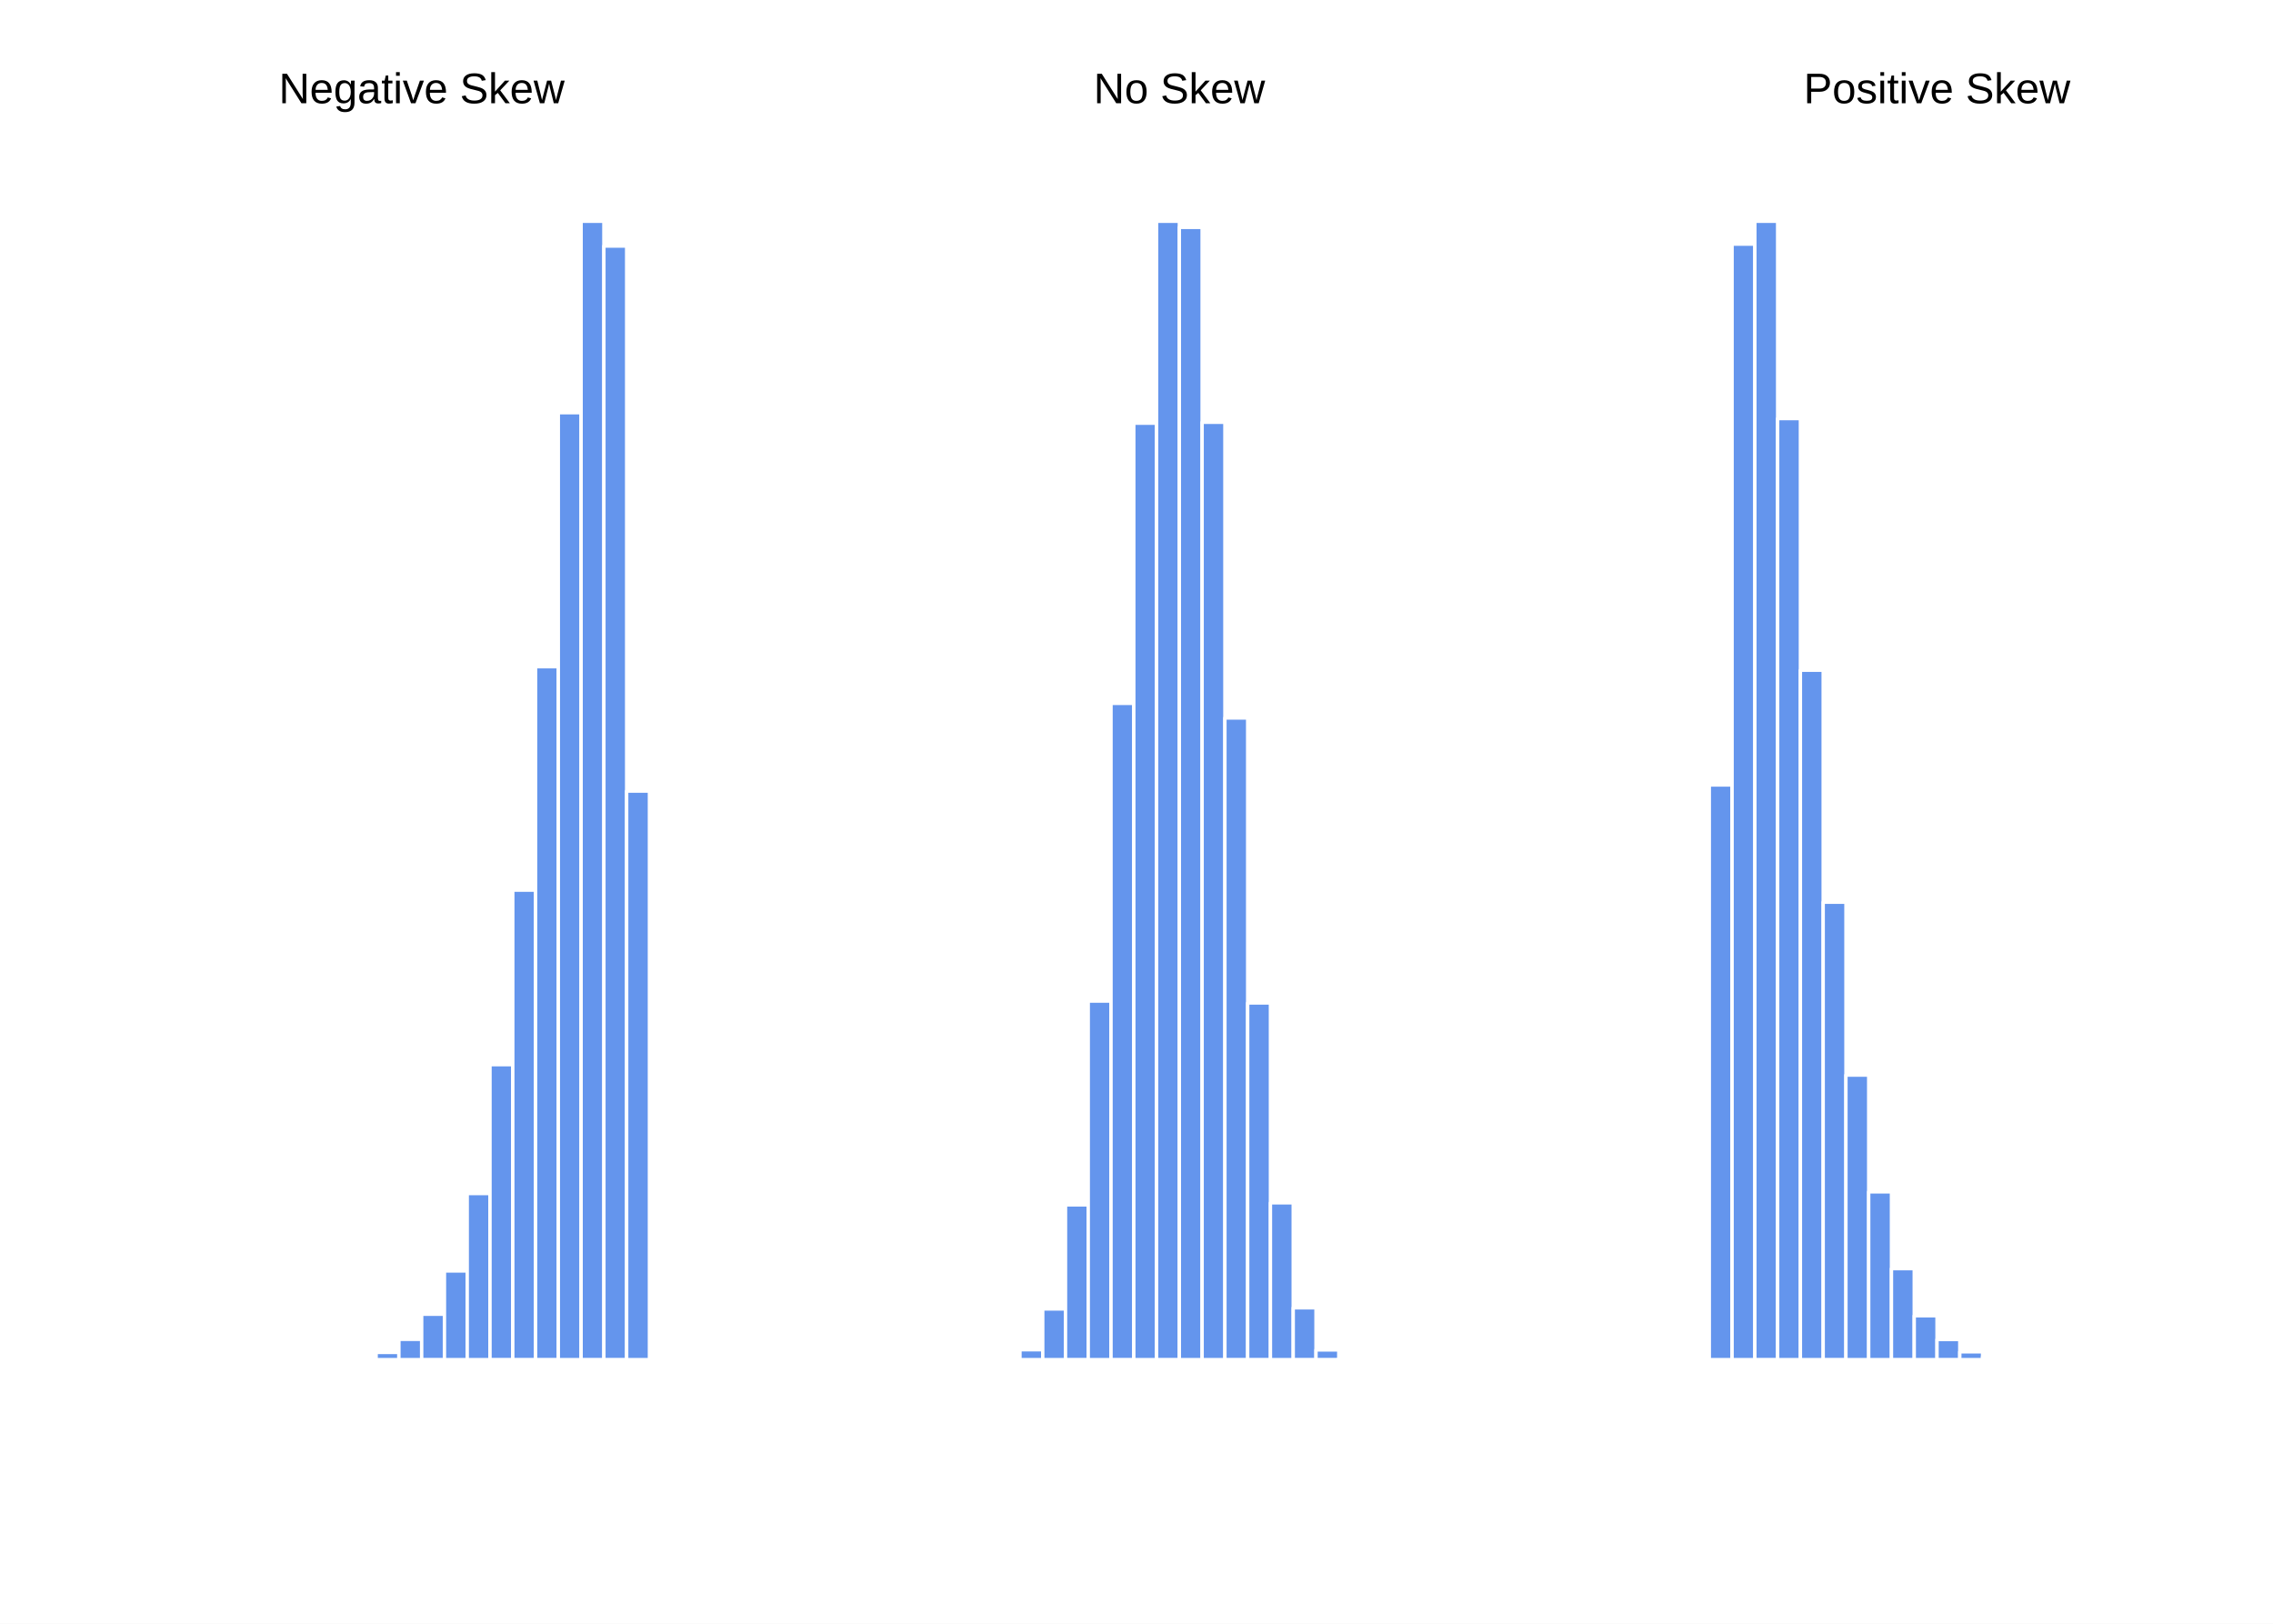
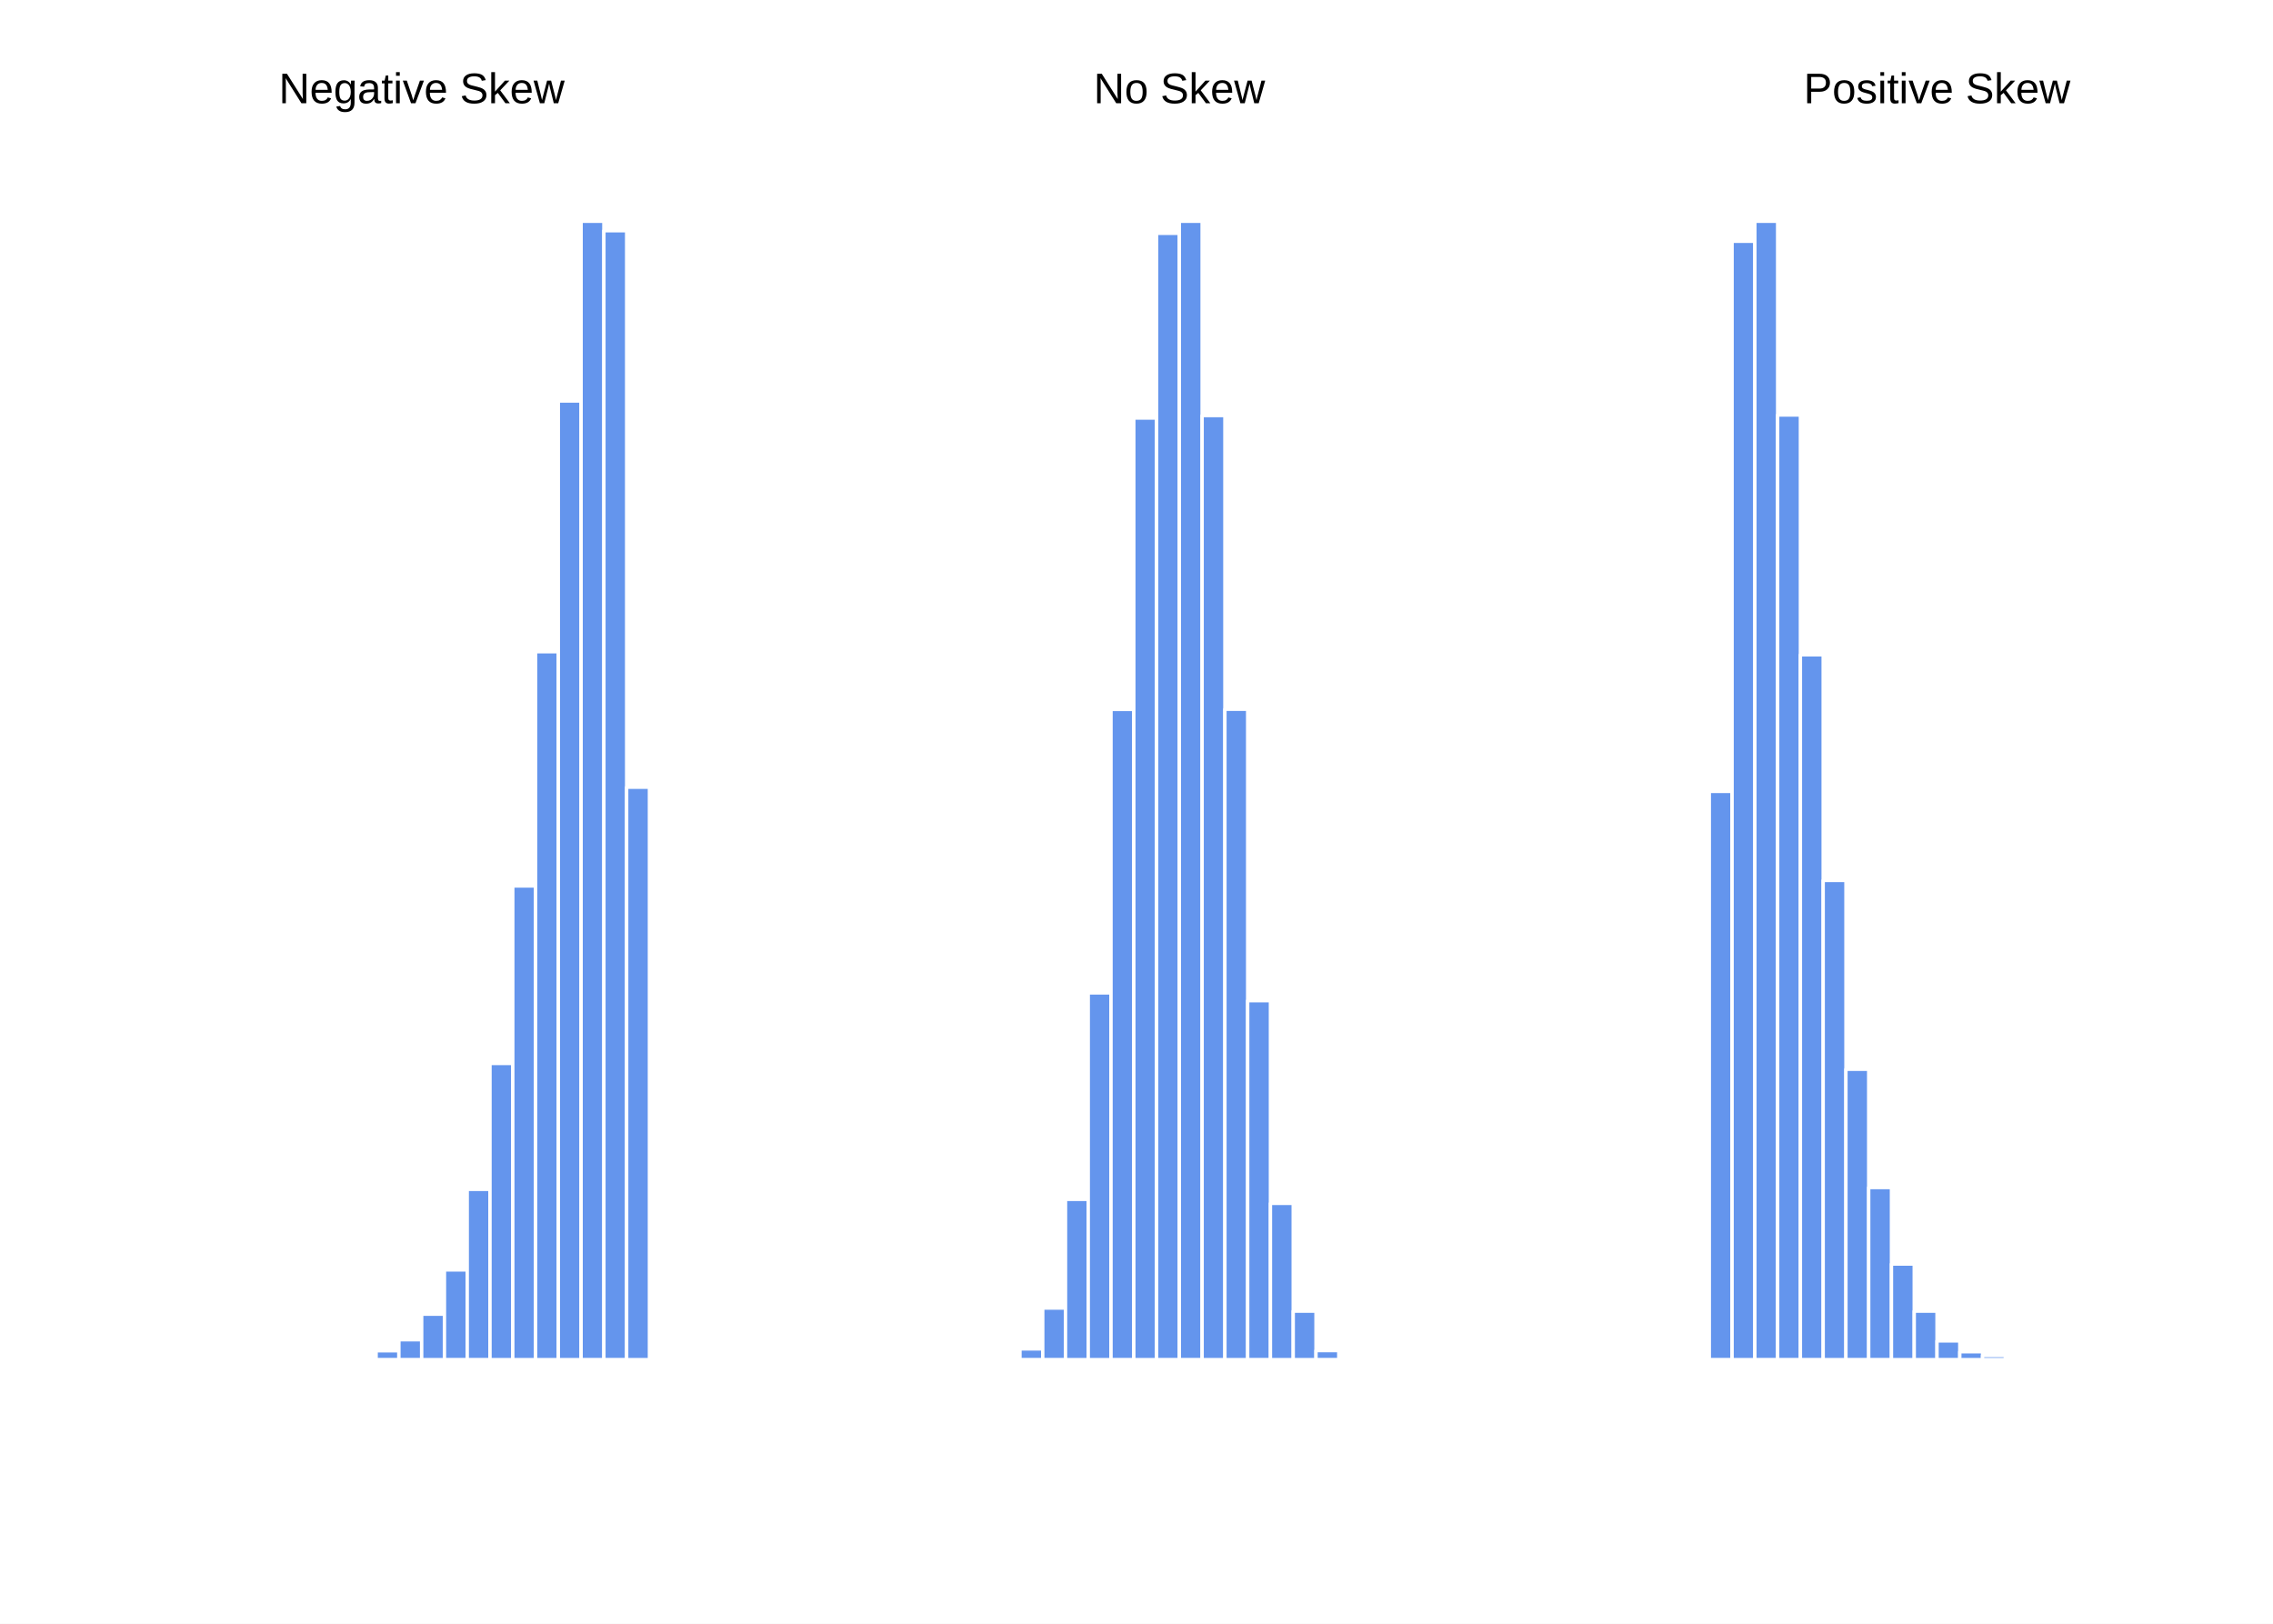
<svg xmlns="http://www.w3.org/2000/svg" class="svglite" width="504.00pt" height="360.00pt" viewBox="0 0 504.00 360.00">
  <defs>
    <style type="text/css">
    .svglite line, .svglite polyline, .svglite polygon, .svglite path, .svglite rect, .svglite circle {
      fill: none;
      stroke: #000000;
      stroke-linecap: round;
      stroke-linejoin: round;
      stroke-miterlimit: 10.00;
    }
    .svglite text {
      white-space: pre;
    }
  </style>
  </defs>
  <rect width="100%" height="100%" style="stroke: none; fill: #FFFFFF;" />
  <defs>
    <clipPath id="cpMC4wMHw1MDQuMDB8MC4wMHwzNjAuMDA=">
      <rect x="0.00" y="0.00" width="504.00" height="360.00" />
    </clipPath>
  </defs>
  <g clip-path="url(#cpMC4wMHw1MDQuMDB8MC4wMHwzNjAuMDA=)">
</g>
  <defs>
    <clipPath id="cpMzguOTd8MTQ4LjA0fDM4Ljk3fDMxMS41Mw==">
      <rect x="38.97" y="38.97" width="109.08" height="272.56" />
    </clipPath>
  </defs>
  <g clip-path="url(#cpMzguOTd8MTQ4LjA0fDM4Ljk3fDMxMS41Mw==)">
</g>
  <defs>
    <clipPath id="cpMC4wMHwxNjguMDB8MC4wMHwzNjAuMDA=">
      <rect x="0.00" y="0.00" width="168.00" height="360.00" />
    </clipPath>
  </defs>
  <g clip-path="url(#cpMC4wMHwxNjguMDB8MC4wMHwzNjAuMDA=)">
    <text x="93.50" y="22.89" text-anchor="middle" style="font-size: 9.50px; font-family: &quot;Arial&quot;;" textLength="63.38px" lengthAdjust="spacingAndGlyphs">Negative Skew</text>
  </g>
  <g clip-path="url(#cpMzguOTd8MTQ4LjA0fDM4Ljk3fDMxMS41Mw==)">
    <rect x="43.01" y="301.43" width="5.05" height="0.00" style="stroke-width: 0.75; stroke: #FFFFFF; fill: #6495ED;" />
    <rect x="48.06" y="301.43" width="5.05" height="0.00" style="stroke-width: 0.75; stroke: #FFFFFF; fill: #6495ED;" />
    <rect x="53.11" y="301.43" width="5.05" height="0.00" style="stroke-width: 0.75; stroke: #FFFFFF; fill: #6495ED;" />
    <rect x="58.16" y="301.43" width="5.05" height="0.00" style="stroke-width: 0.75; stroke: #FFFFFF; fill: #6495ED;" />
    <rect x="63.21" y="301.43" width="5.05" height="0.00" style="stroke-width: 0.75; stroke: #FFFFFF; fill: #6495ED;" />
-     <rect x="68.26" y="301.40" width="5.05" height="0.037" style="stroke-width: 0.75; stroke: #FFFFFF; fill: #6495ED;" />
-     <rect x="73.30" y="301.29" width="5.05" height="0.15" style="stroke-width: 0.75; stroke: #FFFFFF; fill: #6495ED;" />
-     <rect x="78.35" y="300.79" width="5.05" height="0.64" style="stroke-width: 0.75; stroke: #FFFFFF; fill: #6495ED;" />
-     <rect x="83.40" y="299.85" width="5.05" height="1.59" style="stroke-width: 0.75; stroke: #FFFFFF; fill: #6495ED;" />
-     <rect x="88.45" y="296.94" width="5.05" height="4.50" style="stroke-width: 0.75; stroke: #FFFFFF; fill: #6495ED;" />
-     <rect x="93.50" y="291.38" width="5.05" height="10.05" style="stroke-width: 0.75; stroke: #FFFFFF; fill: #6495ED;" />
-     <rect x="98.55" y="281.78" width="5.05" height="19.66" style="stroke-width: 0.75; stroke: #FFFFFF; fill: #6495ED;" />
-     <rect x="103.60" y="264.62" width="5.05" height="36.82" style="stroke-width: 0.75; stroke: #FFFFFF; fill: #6495ED;" />
-     <rect x="108.65" y="236.05" width="5.05" height="65.38" style="stroke-width: 0.75; stroke: #FFFFFF; fill: #6495ED;" />
-     <rect x="113.70" y="197.36" width="5.05" height="104.07" style="stroke-width: 0.75; stroke: #FFFFFF; fill: #6495ED;" />
-     <rect x="118.75" y="147.81" width="5.05" height="153.62" style="stroke-width: 0.75; stroke: #FFFFFF; fill: #6495ED;" />
-     <rect x="123.80" y="91.50" width="5.05" height="209.94" style="stroke-width: 0.75; stroke: #FFFFFF; fill: #6495ED;" />
+     <rect x="68.26" y="301.38" width="5.05" height="0.050" style="stroke-width: 0.75; stroke: #FFFFFF; fill: #6495ED;" />
+     <rect x="73.30" y="301.27" width="5.05" height="0.16" style="stroke-width: 0.75; stroke: #FFFFFF; fill: #6495ED;" />
+     <rect x="78.35" y="300.87" width="5.05" height="0.56" style="stroke-width: 0.75; stroke: #FFFFFF; fill: #6495ED;" />
+     <rect x="83.40" y="299.49" width="5.05" height="1.94" style="stroke-width: 0.75; stroke: #FFFFFF; fill: #6495ED;" />
+     <rect x="88.45" y="297.04" width="5.05" height="4.39" style="stroke-width: 0.75; stroke: #FFFFFF; fill: #6495ED;" />
+     <rect x="93.50" y="291.37" width="5.05" height="10.07" style="stroke-width: 0.75; stroke: #FFFFFF; fill: #6495ED;" />
+     <rect x="98.55" y="281.56" width="5.05" height="19.87" style="stroke-width: 0.75; stroke: #FFFFFF; fill: #6495ED;" />
+     <rect x="103.60" y="263.70" width="5.05" height="37.73" style="stroke-width: 0.75; stroke: #FFFFFF; fill: #6495ED;" />
+     <rect x="108.65" y="235.78" width="5.05" height="65.66" style="stroke-width: 0.75; stroke: #FFFFFF; fill: #6495ED;" />
+     <rect x="113.70" y="196.43" width="5.05" height="105.01" style="stroke-width: 0.75; stroke: #FFFFFF; fill: #6495ED;" />
+     <rect x="118.75" y="144.50" width="5.05" height="156.94" style="stroke-width: 0.75; stroke: #FFFFFF; fill: #6495ED;" />
+     <rect x="123.80" y="88.91" width="5.05" height="212.53" style="stroke-width: 0.75; stroke: #FFFFFF; fill: #6495ED;" />
    <rect x="128.85" y="49.06" width="5.05" height="252.37" style="stroke-width: 0.75; stroke: #FFFFFF; fill: #6495ED;" />
-     <rect x="133.90" y="54.55" width="5.05" height="246.88" style="stroke-width: 0.75; stroke: #FFFFFF; fill: #6495ED;" />
-     <rect x="138.95" y="175.39" width="5.05" height="126.05" style="stroke-width: 0.75; stroke: #FFFFFF; fill: #6495ED;" />
+     <rect x="133.90" y="51.16" width="5.05" height="250.27" style="stroke-width: 0.75; stroke: #FFFFFF; fill: #6495ED;" />
+     <rect x="138.95" y="174.54" width="5.05" height="126.90" style="stroke-width: 0.75; stroke: #FFFFFF; fill: #6495ED;" />
  </g>
  <defs>
    <clipPath id="cpMjA2Ljk3fDMxNi4wNHwzOC45N3wzMTEuNTM=">
      <rect x="206.97" y="38.97" width="109.08" height="272.56" />
    </clipPath>
  </defs>
  <g clip-path="url(#cpMjA2Ljk3fDMxNi4wNHwzOC45N3wzMTEuNTM=)">
</g>
  <defs>
    <clipPath id="cpMTY4LjAwfDMzNi4wMHwwLjAwfDM2MC4wMA==">
      <rect x="168.00" y="0.00" width="168.00" height="360.00" />
    </clipPath>
  </defs>
  <g clip-path="url(#cpMTY4LjAwfDMzNi4wMHwwLjAwfDM2MC4wMA==)">
    <text x="261.50" y="22.89" text-anchor="middle" style="font-size: 9.50px; font-family: &quot;Arial&quot;;" textLength="38.02px" lengthAdjust="spacingAndGlyphs">No Skew</text>
  </g>
  <g clip-path="url(#cpMjA2Ljk3fDMxNi4wNHwzOC45N3wzMTEuNTM=)">
    <rect x="211.01" y="301.43" width="5.05" height="0.00" style="stroke-width: 0.75; stroke: #FFFFFF; fill: #6495ED;" />
-     <rect x="216.06" y="301.43" width="5.05" height="0.00" style="stroke-width: 0.75; stroke: #FFFFFF; fill: #6495ED;" />
-     <rect x="221.11" y="301.20" width="5.05" height="0.23" style="stroke-width: 0.75; stroke: #FFFFFF; fill: #6495ED;" />
-     <rect x="226.16" y="299.26" width="5.05" height="2.18" style="stroke-width: 0.75; stroke: #FFFFFF; fill: #6495ED;" />
-     <rect x="231.21" y="290.21" width="5.05" height="11.23" style="stroke-width: 0.75; stroke: #FFFFFF; fill: #6495ED;" />
-     <rect x="236.26" y="267.14" width="5.05" height="34.29" style="stroke-width: 0.75; stroke: #FFFFFF; fill: #6495ED;" />
-     <rect x="241.30" y="221.95" width="5.05" height="79.49" style="stroke-width: 0.75; stroke: #FFFFFF; fill: #6495ED;" />
-     <rect x="246.35" y="155.95" width="5.05" height="145.48" style="stroke-width: 0.75; stroke: #FFFFFF; fill: #6495ED;" />
-     <rect x="251.40" y="93.82" width="5.05" height="207.62" style="stroke-width: 0.75; stroke: #FFFFFF; fill: #6495ED;" />
-     <rect x="256.45" y="49.06" width="5.05" height="252.37" style="stroke-width: 0.75; stroke: #FFFFFF; fill: #6495ED;" />
-     <rect x="261.50" y="50.41" width="5.05" height="251.03" style="stroke-width: 0.75; stroke: #FFFFFF; fill: #6495ED;" />
-     <rect x="266.55" y="93.63" width="5.05" height="207.81" style="stroke-width: 0.75; stroke: #FFFFFF; fill: #6495ED;" />
-     <rect x="271.60" y="159.18" width="5.05" height="142.25" style="stroke-width: 0.75; stroke: #FFFFFF; fill: #6495ED;" />
-     <rect x="276.65" y="222.37" width="5.05" height="79.06" style="stroke-width: 0.75; stroke: #FFFFFF; fill: #6495ED;" />
-     <rect x="281.70" y="266.68" width="5.05" height="34.76" style="stroke-width: 0.75; stroke: #FFFFFF; fill: #6495ED;" />
-     <rect x="286.75" y="289.96" width="5.05" height="11.47" style="stroke-width: 0.75; stroke: #FFFFFF; fill: #6495ED;" />
-     <rect x="291.80" y="299.30" width="5.05" height="2.13" style="stroke-width: 0.75; stroke: #FFFFFF; fill: #6495ED;" />
-     <rect x="296.85" y="301.17" width="5.05" height="0.26" style="stroke-width: 0.75; stroke: #FFFFFF; fill: #6495ED;" />
-     <rect x="301.90" y="301.42" width="5.05" height="0.015" style="stroke-width: 0.75; stroke: #FFFFFF; fill: #6495ED;" />
+     <rect x="216.06" y="301.42" width="5.05" height="0.015" style="stroke-width: 0.75; stroke: #FFFFFF; fill: #6495ED;" />
+     <rect x="221.11" y="301.24" width="5.05" height="0.19" style="stroke-width: 0.75; stroke: #FFFFFF; fill: #6495ED;" />
+     <rect x="226.16" y="299.07" width="5.05" height="2.36" style="stroke-width: 0.75; stroke: #FFFFFF; fill: #6495ED;" />
+     <rect x="231.21" y="290.01" width="5.05" height="11.42" style="stroke-width: 0.75; stroke: #FFFFFF; fill: #6495ED;" />
+     <rect x="236.26" y="265.91" width="5.05" height="35.53" style="stroke-width: 0.75; stroke: #FFFFFF; fill: #6495ED;" />
+     <rect x="241.30" y="220.13" width="5.05" height="81.31" style="stroke-width: 0.75; stroke: #FFFFFF; fill: #6495ED;" />
+     <rect x="246.35" y="157.29" width="5.05" height="144.14" style="stroke-width: 0.75; stroke: #FFFFFF; fill: #6495ED;" />
+     <rect x="251.40" y="92.69" width="5.05" height="208.75" style="stroke-width: 0.75; stroke: #FFFFFF; fill: #6495ED;" />
+     <rect x="256.45" y="51.73" width="5.05" height="249.70" style="stroke-width: 0.75; stroke: #FFFFFF; fill: #6495ED;" />
+     <rect x="261.50" y="49.06" width="5.05" height="252.37" style="stroke-width: 0.75; stroke: #FFFFFF; fill: #6495ED;" />
+     <rect x="266.55" y="92.13" width="5.05" height="209.31" style="stroke-width: 0.75; stroke: #FFFFFF; fill: #6495ED;" />
+     <rect x="271.60" y="157.25" width="5.05" height="144.19" style="stroke-width: 0.75; stroke: #FFFFFF; fill: #6495ED;" />
+     <rect x="276.65" y="221.87" width="5.05" height="79.56" style="stroke-width: 0.75; stroke: #FFFFFF; fill: #6495ED;" />
+     <rect x="281.70" y="266.80" width="5.05" height="34.64" style="stroke-width: 0.75; stroke: #FFFFFF; fill: #6495ED;" />
+     <rect x="286.75" y="290.69" width="5.05" height="10.75" style="stroke-width: 0.75; stroke: #FFFFFF; fill: #6495ED;" />
+     <rect x="291.80" y="299.44" width="5.05" height="1.99" style="stroke-width: 0.75; stroke: #FFFFFF; fill: #6495ED;" />
+     <rect x="296.85" y="301.32" width="5.05" height="0.12" style="stroke-width: 0.75; stroke: #FFFFFF; fill: #6495ED;" />
+     <rect x="301.90" y="301.43" width="5.05" height="0.00" style="stroke-width: 0.75; stroke: #FFFFFF; fill: #6495ED;" />
    <rect x="306.95" y="301.43" width="5.05" height="0.00" style="stroke-width: 0.75; stroke: #FFFFFF; fill: #6495ED;" />
  </g>
  <defs>
    <clipPath id="cpMzc0Ljk3fDQ4NC4wNHwzOC45N3wzMTEuNTM=">
      <rect x="374.97" y="38.97" width="109.08" height="272.56" />
    </clipPath>
  </defs>
  <g clip-path="url(#cpMzc0Ljk3fDQ4NC4wNHwzOC45N3wzMTEuNTM=)">
</g>
  <defs>
    <clipPath id="cpMzM2LjAwfDUwNC4wMHwwLjAwfDM2MC4wMA==">
      <rect x="336.00" y="0.00" width="168.00" height="360.00" />
    </clipPath>
  </defs>
  <g clip-path="url(#cpMzM2LjAwfDUwNC4wMHwwLjAwfDM2MC4wMA==)">
    <text x="429.50" y="22.89" text-anchor="middle" style="font-size: 9.50px; font-family: &quot;Arial&quot;;" textLength="59.15px" lengthAdjust="spacingAndGlyphs">Positive Skew</text>
  </g>
  <g clip-path="url(#cpMzc0Ljk3fDQ4NC4wNHwzOC45N3wzMTEuNTM=)">
-     <rect x="379.01" y="174.03" width="5.05" height="127.41" style="stroke-width: 0.75; stroke: #FFFFFF; fill: #6495ED;" />
-     <rect x="384.06" y="54.12" width="5.05" height="247.32" style="stroke-width: 0.75; stroke: #FFFFFF; fill: #6495ED;" />
+     <rect x="379.01" y="175.46" width="5.05" height="125.97" style="stroke-width: 0.75; stroke: #FFFFFF; fill: #6495ED;" />
+     <rect x="384.06" y="53.49" width="5.05" height="247.95" style="stroke-width: 0.75; stroke: #FFFFFF; fill: #6495ED;" />
    <rect x="389.11" y="49.06" width="5.05" height="252.37" style="stroke-width: 0.75; stroke: #FFFFFF; fill: #6495ED;" />
-     <rect x="394.16" y="92.80" width="5.05" height="208.64" style="stroke-width: 0.75; stroke: #FFFFFF; fill: #6495ED;" />
-     <rect x="399.21" y="148.59" width="5.05" height="152.85" style="stroke-width: 0.75; stroke: #FFFFFF; fill: #6495ED;" />
-     <rect x="404.26" y="200.03" width="5.05" height="101.40" style="stroke-width: 0.75; stroke: #FFFFFF; fill: #6495ED;" />
-     <rect x="409.30" y="238.36" width="5.05" height="63.08" style="stroke-width: 0.75; stroke: #FFFFFF; fill: #6495ED;" />
-     <rect x="414.35" y="264.24" width="5.05" height="37.20" style="stroke-width: 0.75; stroke: #FFFFFF; fill: #6495ED;" />
-     <rect x="419.40" y="281.28" width="5.05" height="20.15" style="stroke-width: 0.75; stroke: #FFFFFF; fill: #6495ED;" />
-     <rect x="424.45" y="291.72" width="5.05" height="9.72" style="stroke-width: 0.75; stroke: #FFFFFF; fill: #6495ED;" />
-     <rect x="429.50" y="296.99" width="5.05" height="4.44" style="stroke-width: 0.75; stroke: #FFFFFF; fill: #6495ED;" />
-     <rect x="434.55" y="299.72" width="5.05" height="1.72" style="stroke-width: 0.75; stroke: #FFFFFF; fill: #6495ED;" />
-     <rect x="439.60" y="300.81" width="5.05" height="0.63" style="stroke-width: 0.75; stroke: #FFFFFF; fill: #6495ED;" />
-     <rect x="444.65" y="301.25" width="5.05" height="0.18" style="stroke-width: 0.75; stroke: #FFFFFF; fill: #6495ED;" />
-     <rect x="449.70" y="301.35" width="5.05" height="0.086" style="stroke-width: 0.75; stroke: #FFFFFF; fill: #6495ED;" />
-     <rect x="454.75" y="301.42" width="5.05" height="0.012" style="stroke-width: 0.75; stroke: #FFFFFF; fill: #6495ED;" />
+     <rect x="394.16" y="92.01" width="5.05" height="209.42" style="stroke-width: 0.75; stroke: #FFFFFF; fill: #6495ED;" />
+     <rect x="399.21" y="145.18" width="5.05" height="156.25" style="stroke-width: 0.75; stroke: #FFFFFF; fill: #6495ED;" />
+     <rect x="404.26" y="195.20" width="5.05" height="106.24" style="stroke-width: 0.75; stroke: #FFFFFF; fill: #6495ED;" />
+     <rect x="409.30" y="237.07" width="5.05" height="64.36" style="stroke-width: 0.75; stroke: #FFFFFF; fill: #6495ED;" />
+     <rect x="414.35" y="263.29" width="5.05" height="38.14" style="stroke-width: 0.75; stroke: #FFFFFF; fill: #6495ED;" />
+     <rect x="419.40" y="280.25" width="5.05" height="21.19" style="stroke-width: 0.75; stroke: #FFFFFF; fill: #6495ED;" />
+     <rect x="424.45" y="290.70" width="5.05" height="10.74" style="stroke-width: 0.75; stroke: #FFFFFF; fill: #6495ED;" />
+     <rect x="429.50" y="297.29" width="5.05" height="4.14" style="stroke-width: 0.75; stroke: #FFFFFF; fill: #6495ED;" />
+     <rect x="434.55" y="299.70" width="5.05" height="1.74" style="stroke-width: 0.75; stroke: #FFFFFF; fill: #6495ED;" />
+     <rect x="439.60" y="300.54" width="5.05" height="0.89" style="stroke-width: 0.75; stroke: #FFFFFF; fill: #6495ED;" />
+     <rect x="444.65" y="301.26" width="5.05" height="0.17" style="stroke-width: 0.75; stroke: #FFFFFF; fill: #6495ED;" />
+     <rect x="449.70" y="301.41" width="5.05" height="0.025" style="stroke-width: 0.75; stroke: #FFFFFF; fill: #6495ED;" />
+     <rect x="454.75" y="301.41" width="5.05" height="0.025" style="stroke-width: 0.75; stroke: #FFFFFF; fill: #6495ED;" />
    <rect x="459.80" y="301.43" width="5.05" height="0.00" style="stroke-width: 0.75; stroke: #FFFFFF; fill: #6495ED;" />
    <rect x="464.85" y="301.43" width="5.05" height="0.00" style="stroke-width: 0.75; stroke: #FFFFFF; fill: #6495ED;" />
    <rect x="469.90" y="301.43" width="5.05" height="0.00" style="stroke-width: 0.75; stroke: #FFFFFF; fill: #6495ED;" />
    <rect x="474.95" y="301.43" width="5.05" height="0.00" style="stroke-width: 0.75; stroke: #FFFFFF; fill: #6495ED;" />
  </g>
</svg>
